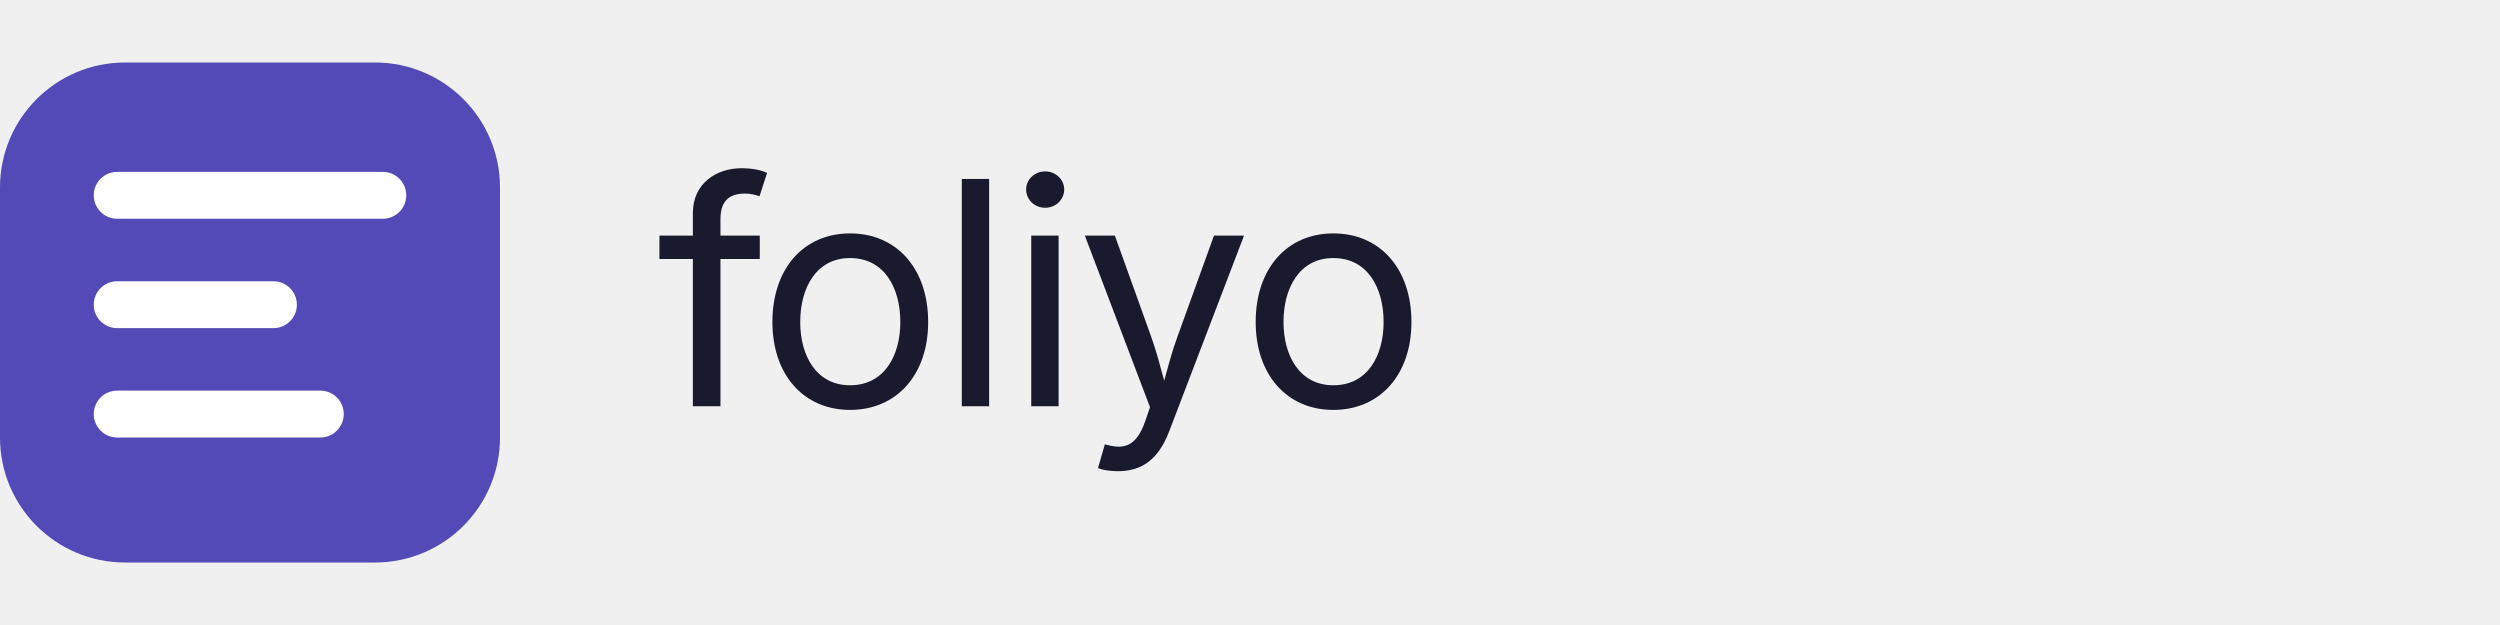
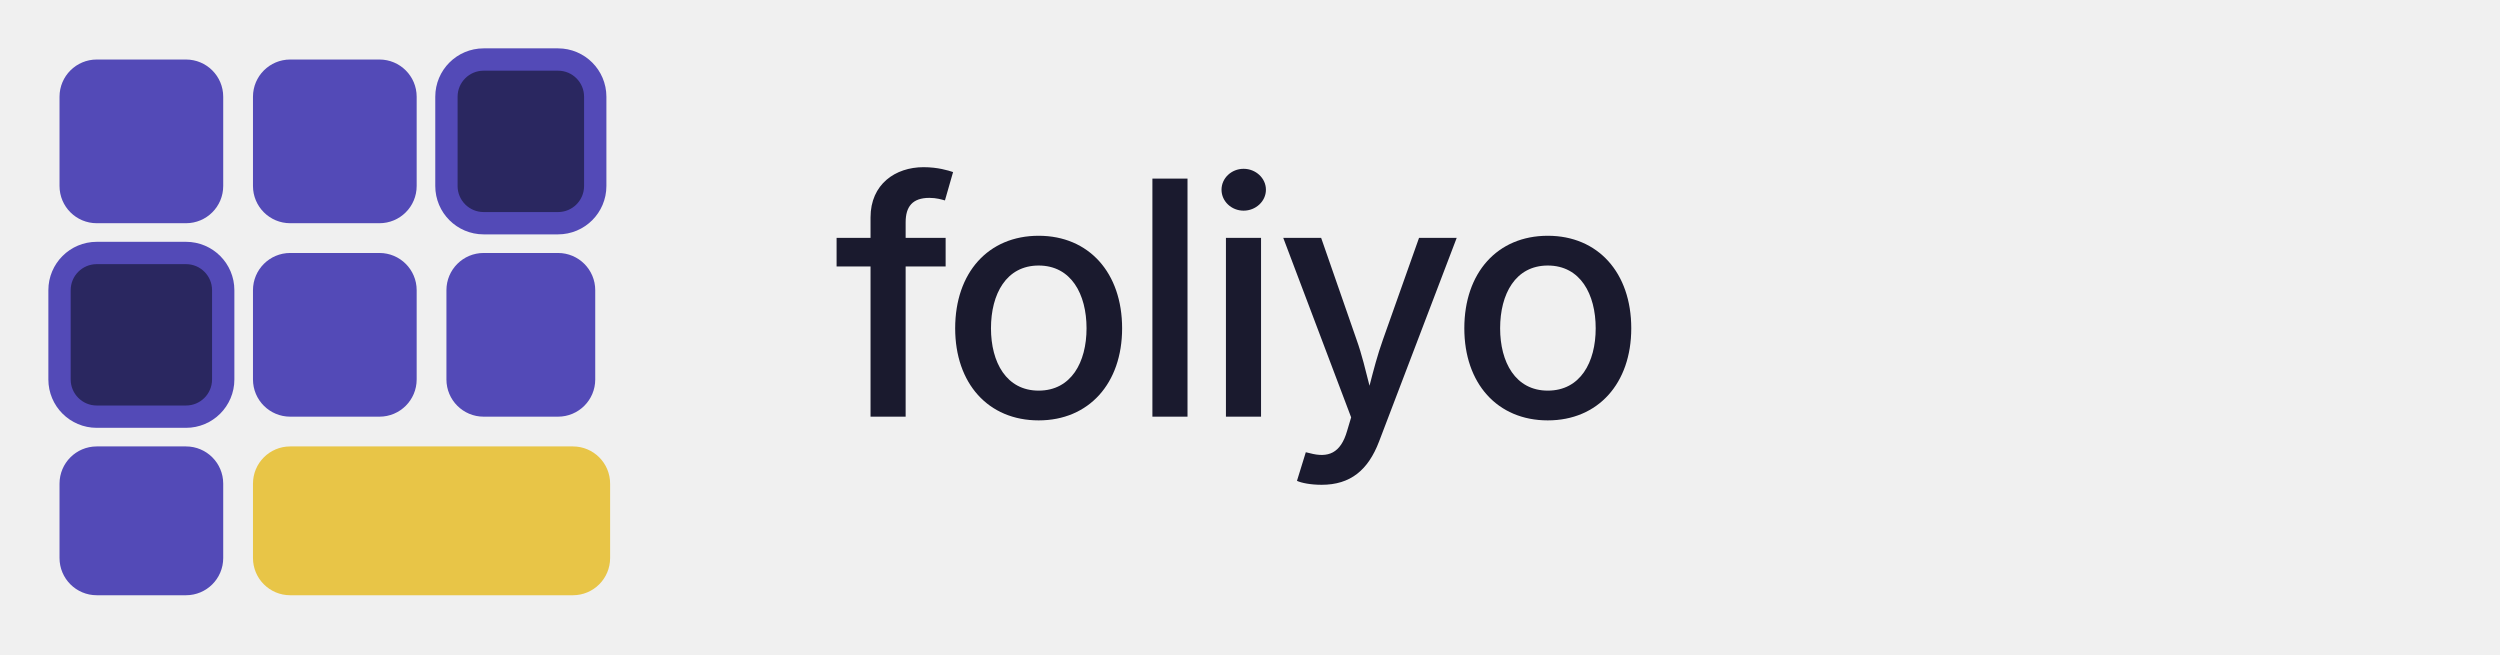
- <svg xmlns="http://www.w3.org/2000/svg" viewBox="0 0 160 40" width="160" height="40">
-   <rect x="0" y="4" width="32" height="32" rx="8" fill="#534AB7" />
-   <rect x="6" y="11" width="20" height="3" rx="1.5" fill="white" />
-   <rect x="6" y="18" width="13" height="3" rx="1.5" fill="white" />
-   <rect x="6" y="25" width="16" height="3" rx="1.5" fill="white" />
-   <text x="42" y="26" font-family="Inter,Geist,system-ui,sans-serif" font-size="20" font-weight="400" letter-spacing="-0.4" fill="#1a1a2e">foliyo</text>
+ <svg xmlns="http://www.w3.org/2000/svg" viewBox="0 0 168 44" width="168" height="44">
+   <rect x="4" y="4" width="11" height="11" rx="2.5" fill="#534AB7" />
+   <rect x="17" y="4" width="11" height="11" rx="2.5" fill="#534AB7" />
+   <rect x="30" y="4" width="10" height="11" rx="2.5" fill="#2a2760" stroke="#534AB7" stroke-width="1.5" />
+   <rect x="4" y="17" width="11" height="11" rx="2.5" fill="#2a2760" stroke="#534AB7" stroke-width="1.5" />
+   <rect x="17" y="17" width="11" height="11" rx="2.5" fill="#534AB7" />
+   <rect x="30" y="17" width="10" height="11" rx="2.5" fill="#534AB7" />
+   <rect x="4" y="30" width="11" height="10" rx="2.5" fill="#534AB7" />
+   <rect x="17" y="30" width="24" height="10" rx="2.5" fill="#E8C547" />
+   <text x="56" y="28" font-family="Inter,Geist,system-ui,sans-serif" font-size="22" font-weight="500" letter-spacing="-0.6" fill="#1a1a2e">foliyo</text>
</svg>
